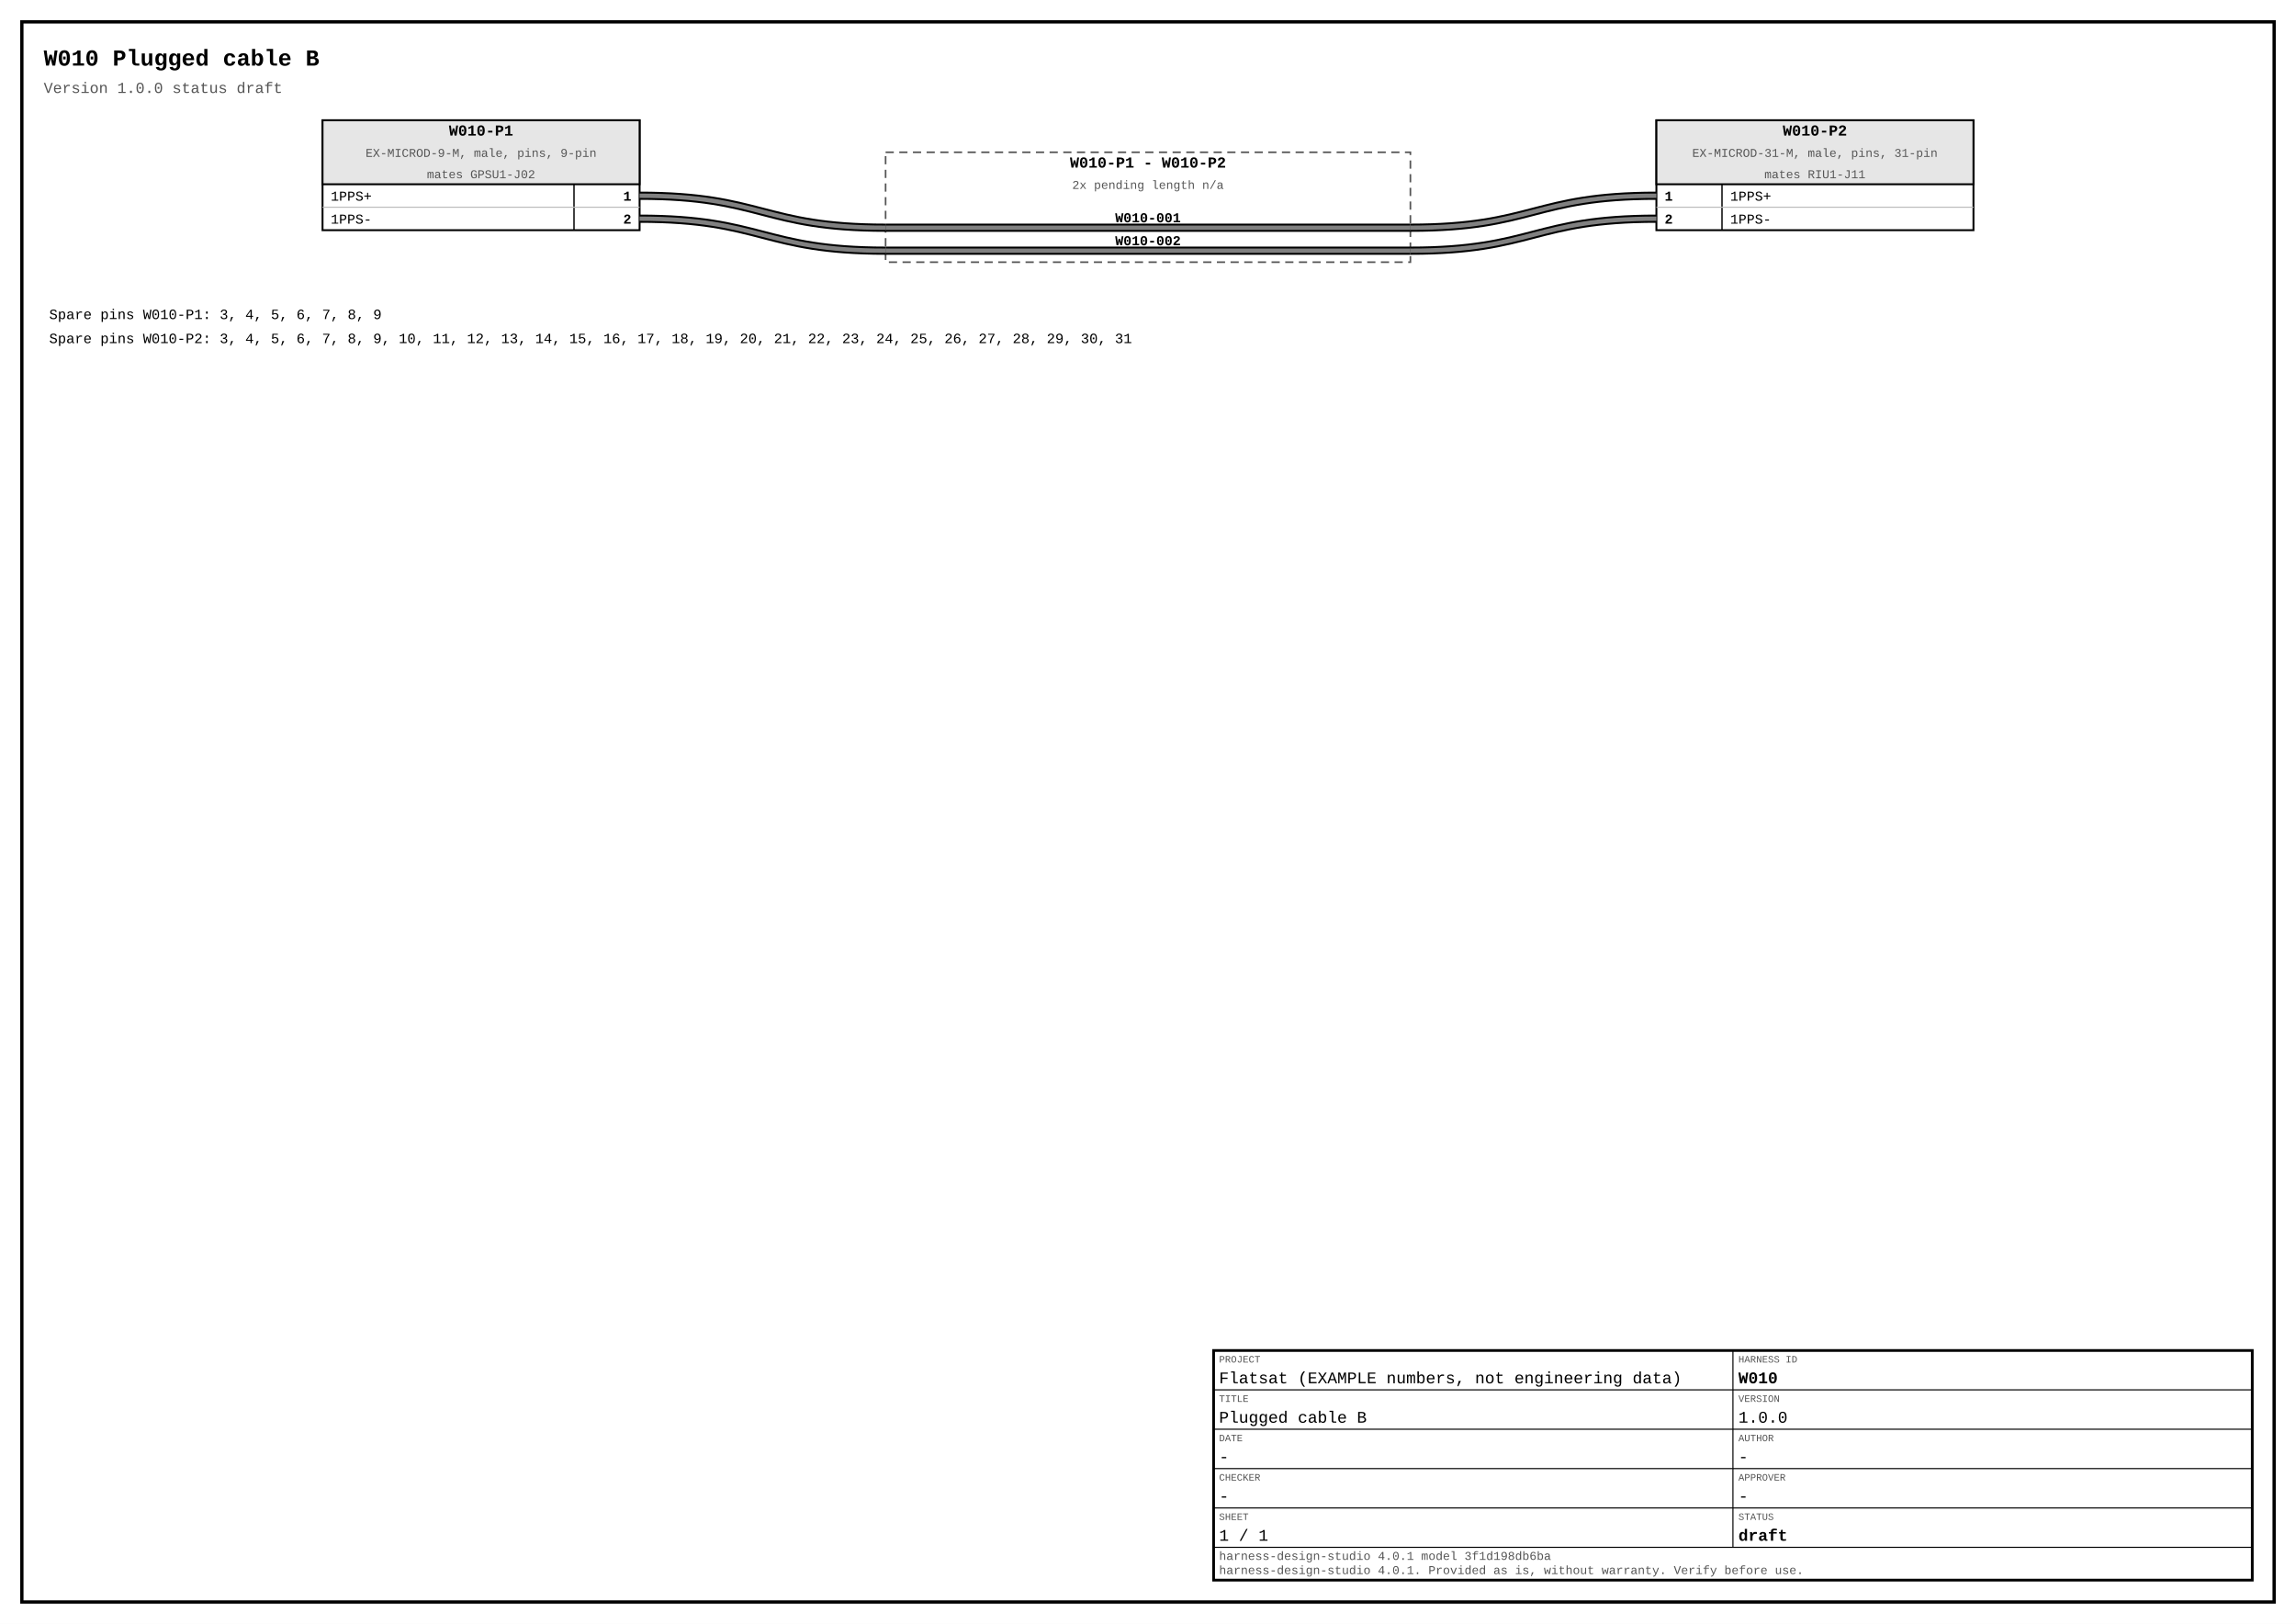
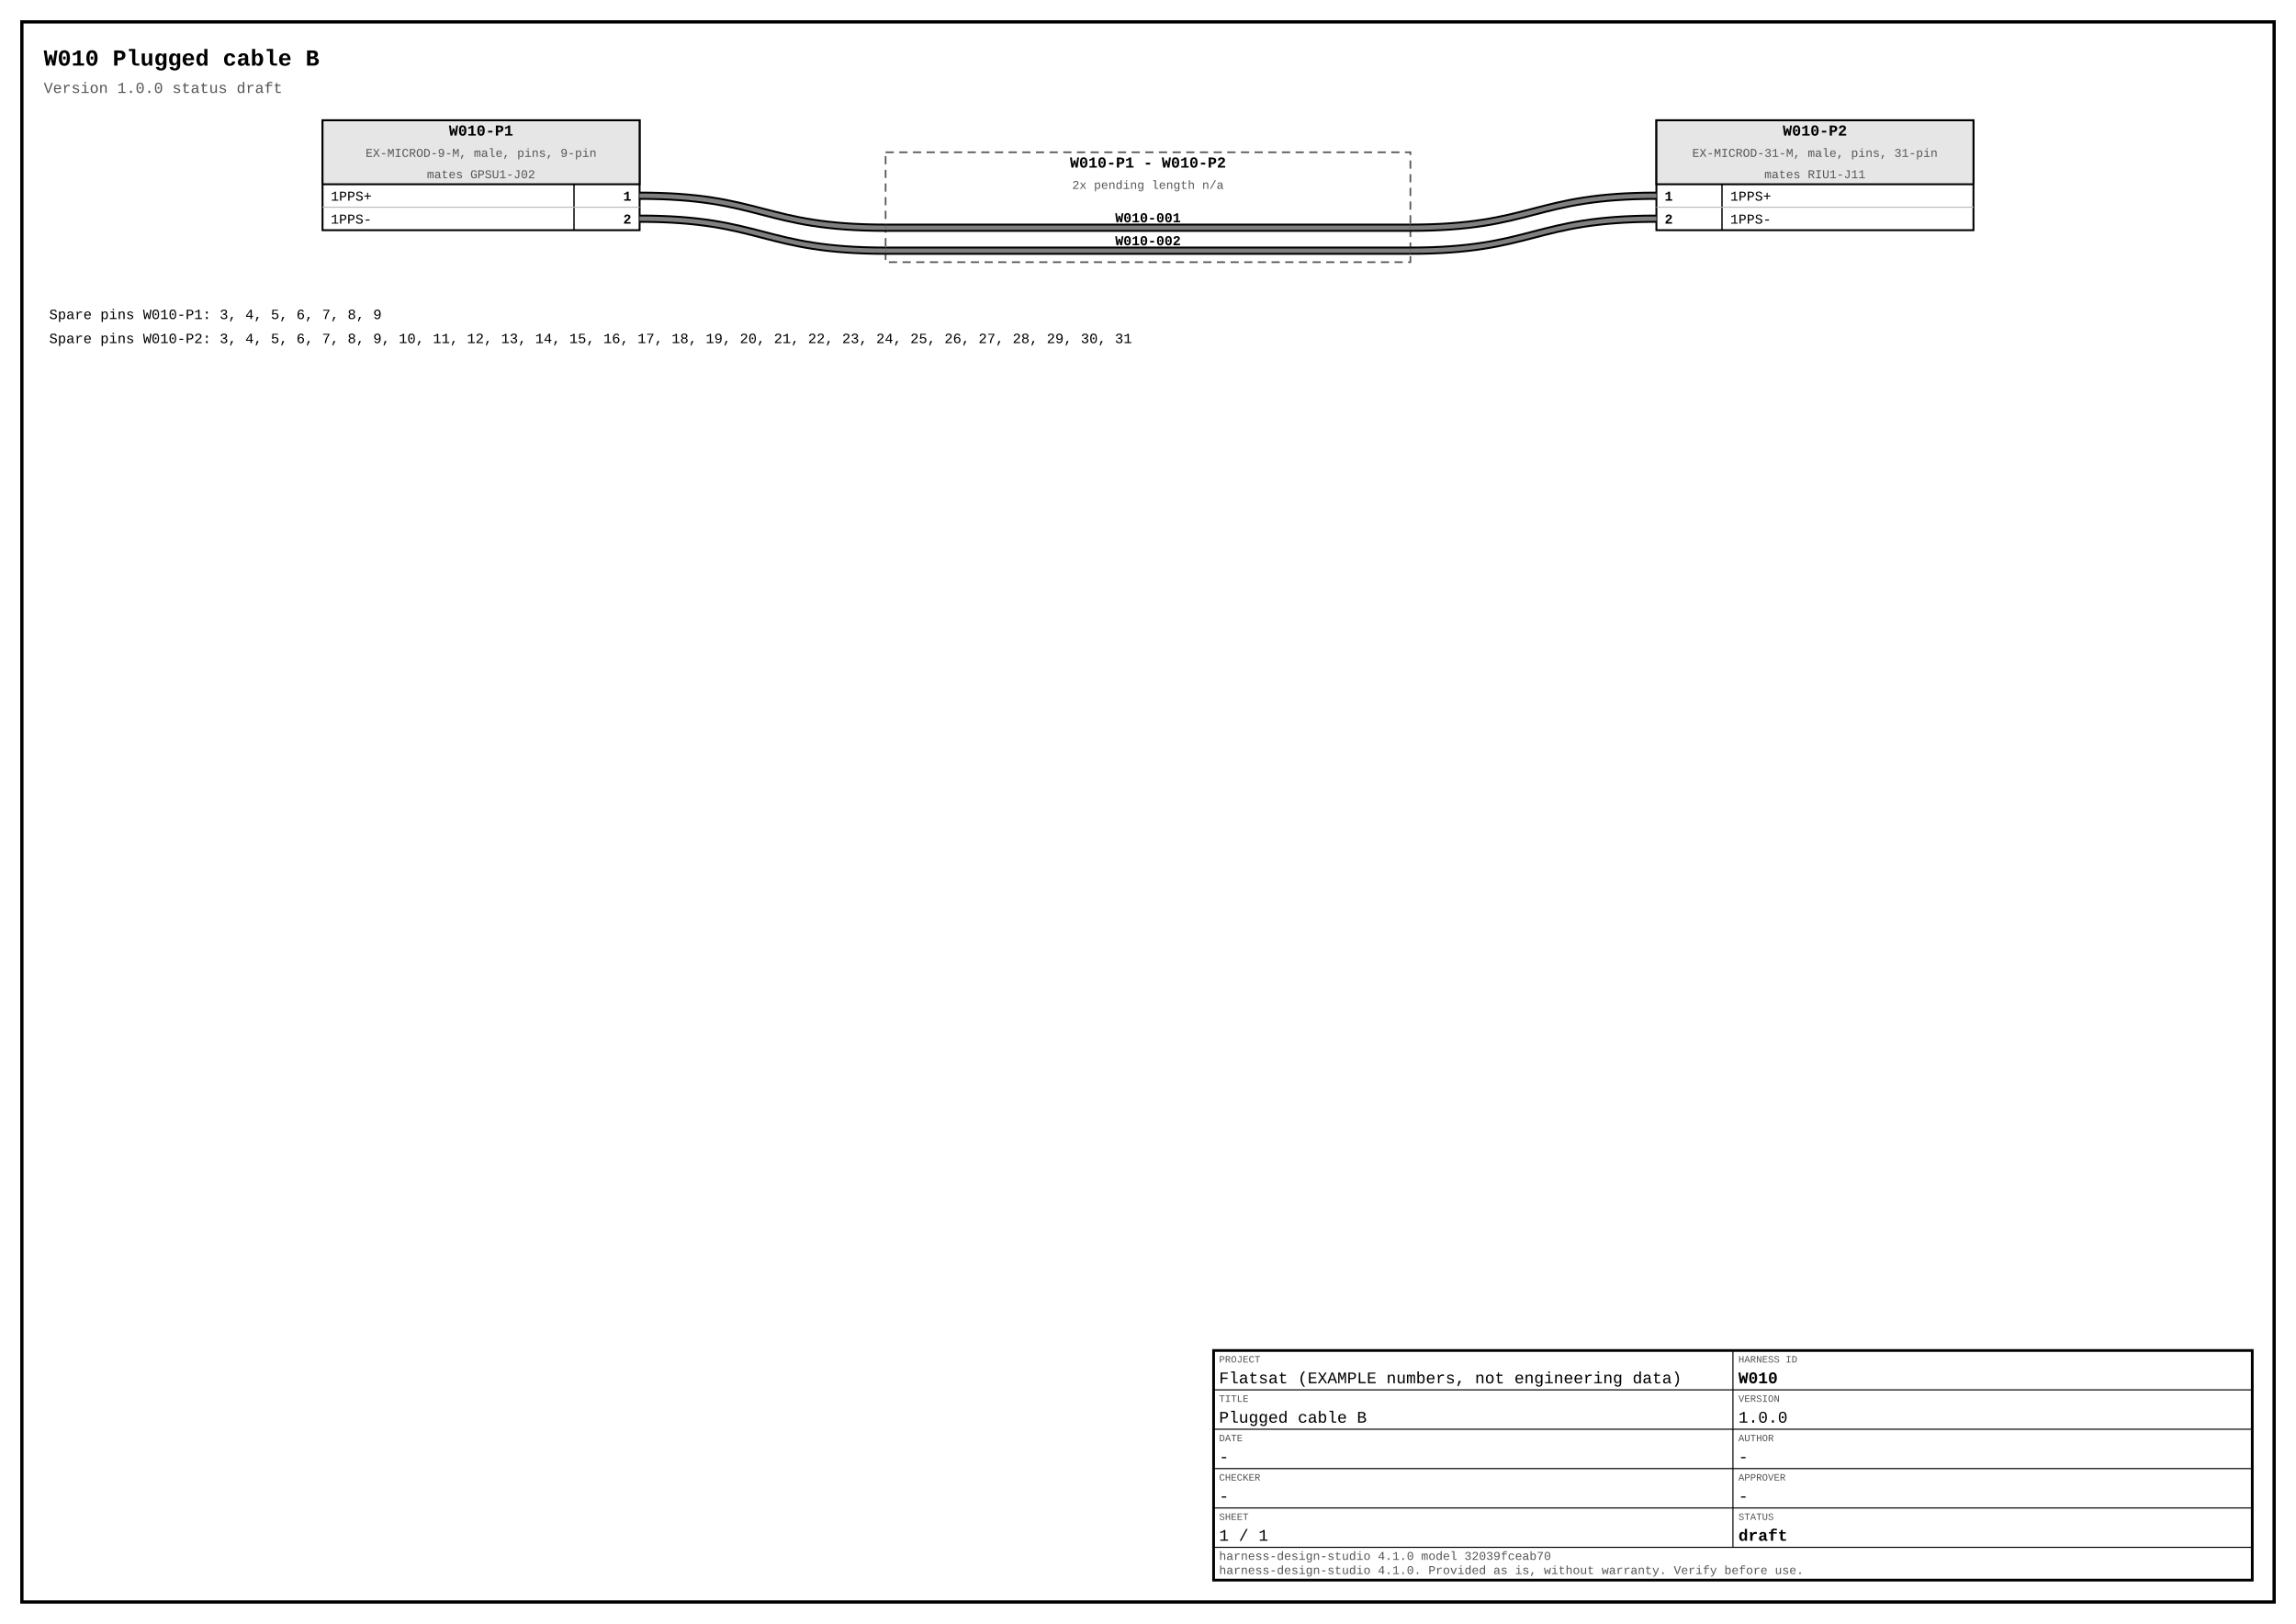
<svg xmlns="http://www.w3.org/2000/svg" width="420mm" height="297mm" viewBox="0 0 420 297" font-family="Courier New, Courier, monospace">
  <rect x="0" y="0" width="420" height="297" fill="#ffffff" />
  <rect x="4" y="4" width="412" height="289" fill="none" stroke="#000000" stroke-width="0.6" />
  <text x="8" y="12" font-size="4.2" font-weight="bold" text-anchor="start" fill="#000000">W010  Plugged cable B</text>
  <text x="8" y="17" font-size="2.8" text-anchor="start" fill="#555555">Version 1.0.0  status draft</text>
  <rect x="59" y="22" width="58" height="20.1" fill="#ffffff" stroke="#000000" stroke-width="0.35" />
  <rect x="59" y="22" width="58" height="11.7" fill="#e6e6e6" stroke="#000000" stroke-width="0.35" />
  <text x="88" y="24.8" font-size="2.8" font-weight="bold" text-anchor="middle" fill="#000000">W010-P1</text>
  <text x="88" y="28.7" font-size="2.2" text-anchor="middle" fill="#555555">EX-MICROD-9-M, male, pins, 9-pin</text>
  <text x="88" y="32.6" font-size="2.2" text-anchor="middle" fill="#555555">mates GPSU1-J02</text>
  <line x1="105" y1="33.7" x2="105" y2="42.1" stroke="#000000" stroke-width="0.25" />
  <line x1="59" y1="37.9" x2="117" y2="37.9" stroke="#bbbbbb" stroke-width="0.2" />
  <text x="60.5" y="36.7" font-size="2.5" text-anchor="start" fill="#000000" data-ref="sig/W010-P1/1">1PPS+</text>
  <text x="115.5" y="36.7" font-size="2.5" font-weight="bold" text-anchor="end" fill="#000000" data-ref="pin/W010-P1/1">1</text>
  <text x="60.5" y="40.9" font-size="2.5" text-anchor="start" fill="#000000" data-ref="sig/W010-P1/2">1PPS-</text>
  <text x="115.5" y="40.9" font-size="2.5" font-weight="bold" text-anchor="end" fill="#000000" data-ref="pin/W010-P1/2">2</text>
  <rect x="303" y="22" width="58" height="20.1" fill="#ffffff" stroke="#000000" stroke-width="0.35" />
  <rect x="303" y="22" width="58" height="11.7" fill="#e6e6e6" stroke="#000000" stroke-width="0.35" />
  <text x="332" y="24.8" font-size="2.8" font-weight="bold" text-anchor="middle" fill="#000000">W010-P2</text>
  <text x="332" y="28.7" font-size="2.2" text-anchor="middle" fill="#555555">EX-MICROD-31-M, male, pins, 31-pin</text>
  <text x="332" y="32.6" font-size="2.2" text-anchor="middle" fill="#555555">mates RIU1-J11</text>
  <line x1="315" y1="33.7" x2="315" y2="42.1" stroke="#000000" stroke-width="0.25" />
  <line x1="303" y1="37.9" x2="361" y2="37.9" stroke="#bbbbbb" stroke-width="0.2" />
  <text x="304.5" y="36.7" font-size="2.5" font-weight="bold" text-anchor="start" fill="#000000" data-ref="pin/W010-P2/1">1</text>
  <text x="316.5" y="36.7" font-size="2.5" text-anchor="start" fill="#000000" data-ref="sig/W010-P2/1">1PPS+</text>
  <text x="304.5" y="40.9" font-size="2.5" font-weight="bold" text-anchor="start" fill="#000000" data-ref="pin/W010-P2/2">2</text>
  <text x="316.5" y="40.9" font-size="2.5" text-anchor="start" fill="#000000" data-ref="sig/W010-P2/2">1PPS-</text>
  <rect x="162" y="27.85" width="96" height="20.1" fill="none" stroke="#555555" stroke-width="0.3" stroke-dasharray="1.5 1" />
  <text x="210" y="30.65" font-size="2.8" font-weight="bold" text-anchor="middle" fill="#000000">W010-P1 - W010-P2</text>
  <text x="210" y="34.55" font-size="2.2" text-anchor="middle" fill="#555555">2x  pending  length n/a</text>
  <path d="M 117 35.8 C 139.5 35.8 139.5 41.65 162 41.65" fill="none" stroke="#000000" stroke-width="1.5" />
  <line x1="162" y1="41.65" x2="258" y2="41.65" stroke="#000000" stroke-width="1.5" />
  <path d="M 258 41.65 C 280.5 41.65 280.5 35.8 303 35.8" fill="none" stroke="#000000" stroke-width="1.5" />
  <path d="M 117 35.8 C 139.5 35.8 139.5 41.65 162 41.65" fill="none" stroke="#808080" stroke-width="0.8" />
  <line x1="162" y1="41.65" x2="258" y2="41.65" stroke="#808080" stroke-width="0.8" />
  <path d="M 258 41.65 C 280.5 41.65 280.5 35.8 303 35.8" fill="none" stroke="#808080" stroke-width="0.8" />
  <text x="210" y="40.65" font-size="2.5" font-weight="bold" text-anchor="middle" fill="#000000">W010-001</text>
  <path d="M 117 40 C 139.5 40 139.5 45.85 162 45.85" fill="none" stroke="#000000" stroke-width="1.5" />
  <line x1="162" y1="45.85" x2="258" y2="45.85" stroke="#000000" stroke-width="1.5" />
  <path d="M 258 45.85 C 280.5 45.85 280.5 40 303 40" fill="none" stroke="#000000" stroke-width="1.5" />
  <path d="M 117 40 C 139.5 40 139.5 45.85 162 45.85" fill="none" stroke="#808080" stroke-width="0.8" />
  <line x1="162" y1="45.85" x2="258" y2="45.85" stroke="#808080" stroke-width="0.8" />
  <path d="M 258 45.85 C 280.5 45.85 280.5 40 303 40" fill="none" stroke="#808080" stroke-width="0.8" />
  <text x="210" y="44.85" font-size="2.5" font-weight="bold" text-anchor="middle" fill="#000000">W010-002</text>
  <text x="9" y="58.35" font-size="2.6" text-anchor="start" fill="#000000">Spare pins W010-P1: 3, 4, 5, 6, 7, 8, 9</text>
  <text x="9" y="62.75" font-size="2.6" text-anchor="start" fill="#000000">Spare pins W010-P2: 3, 4, 5, 6, 7, 8, 9, 10, 11, 12, 13, 14, 15, 16, 17, 18, 19, 20, 21, 22, 23, 24, 25, 26, 27, 28, 29, 30, 31</text>
  <rect x="222" y="247" width="190" height="42" fill="none" stroke="#000000" stroke-width="0.5" />
  <line x1="222" y1="247" x2="317" y2="247" stroke="#000000" stroke-width="0.2" />
  <text x="223" y="249.2" font-size="1.8" text-anchor="start" fill="#555555">PROJECT</text>
  <text x="223" y="253" font-size="3" text-anchor="start" fill="#000000">Flatsat (EXAMPLE numbers, not engineering data)</text>
  <line x1="317" y1="247" x2="412" y2="247" stroke="#000000" stroke-width="0.2" />
  <text x="318" y="249.2" font-size="1.8" text-anchor="start" fill="#555555">HARNESS ID</text>
  <text x="318" y="253" font-size="3" font-weight="bold" text-anchor="start" fill="#000000">W010</text>
  <line x1="222" y1="254.2" x2="317" y2="254.2" stroke="#000000" stroke-width="0.2" />
  <text x="223" y="256.4" font-size="1.8" text-anchor="start" fill="#555555">TITLE</text>
  <text x="223" y="260.2" font-size="3" text-anchor="start" fill="#000000">Plugged cable B</text>
  <line x1="317" y1="254.2" x2="412" y2="254.2" stroke="#000000" stroke-width="0.2" />
  <text x="318" y="256.4" font-size="1.8" text-anchor="start" fill="#555555">VERSION</text>
  <text x="318" y="260.2" font-size="3" text-anchor="start" fill="#000000">1.0.0</text>
  <line x1="222" y1="261.4" x2="317" y2="261.4" stroke="#000000" stroke-width="0.2" />
  <text x="223" y="263.6" font-size="1.8" text-anchor="start" fill="#555555">DATE</text>
  <text x="223" y="267.4" font-size="3" text-anchor="start" fill="#000000">-</text>
  <line x1="317" y1="261.4" x2="412" y2="261.4" stroke="#000000" stroke-width="0.2" />
  <text x="318" y="263.6" font-size="1.8" text-anchor="start" fill="#555555">AUTHOR</text>
  <text x="318" y="267.4" font-size="3" text-anchor="start" fill="#000000">-</text>
  <line x1="222" y1="268.6" x2="317" y2="268.6" stroke="#000000" stroke-width="0.2" />
  <text x="223" y="270.8" font-size="1.8" text-anchor="start" fill="#555555">CHECKER</text>
  <text x="223" y="274.6" font-size="3" text-anchor="start" fill="#000000">-</text>
  <line x1="317" y1="268.6" x2="412" y2="268.6" stroke="#000000" stroke-width="0.2" />
  <text x="318" y="270.8" font-size="1.8" text-anchor="start" fill="#555555">APPROVER</text>
  <text x="318" y="274.6" font-size="3" text-anchor="start" fill="#000000">-</text>
  <line x1="222" y1="275.8" x2="317" y2="275.8" stroke="#000000" stroke-width="0.2" />
  <text x="223" y="278" font-size="1.8" text-anchor="start" fill="#555555">SHEET</text>
  <text x="223" y="281.8" font-size="3" text-anchor="start" fill="#000000">1 / 1</text>
  <line x1="317" y1="275.8" x2="412" y2="275.8" stroke="#000000" stroke-width="0.2" />
  <text x="318" y="278" font-size="1.8" text-anchor="start" fill="#555555">STATUS</text>
  <text x="318" y="281.8" font-size="3" font-weight="bold" text-anchor="start" fill="#000000">draft</text>
  <line x1="317" y1="247" x2="317" y2="283" stroke="#000000" stroke-width="0.2" />
  <line x1="222" y1="283" x2="412" y2="283" stroke="#000000" stroke-width="0.2" />
-   <text x="223" y="285.3" font-size="2.2" text-anchor="start" fill="#555555">harness-design-studio 4.0.1 model 3f1d198db6ba</text>
-   <text x="223" y="287.9" font-size="2.2" text-anchor="start" fill="#555555">harness-design-studio 4.0.1. Provided as is, without warranty. Verify before use.</text>
+   <text x="223" y="285.3" font-size="2.2" text-anchor="start" fill="#555555">harness-design-studio 4.1.0 model 32039fceab70</text>
+   <text x="223" y="287.9" font-size="2.2" text-anchor="start" fill="#555555">harness-design-studio 4.1.0. Provided as is, without warranty. Verify before use.</text>
</svg>
